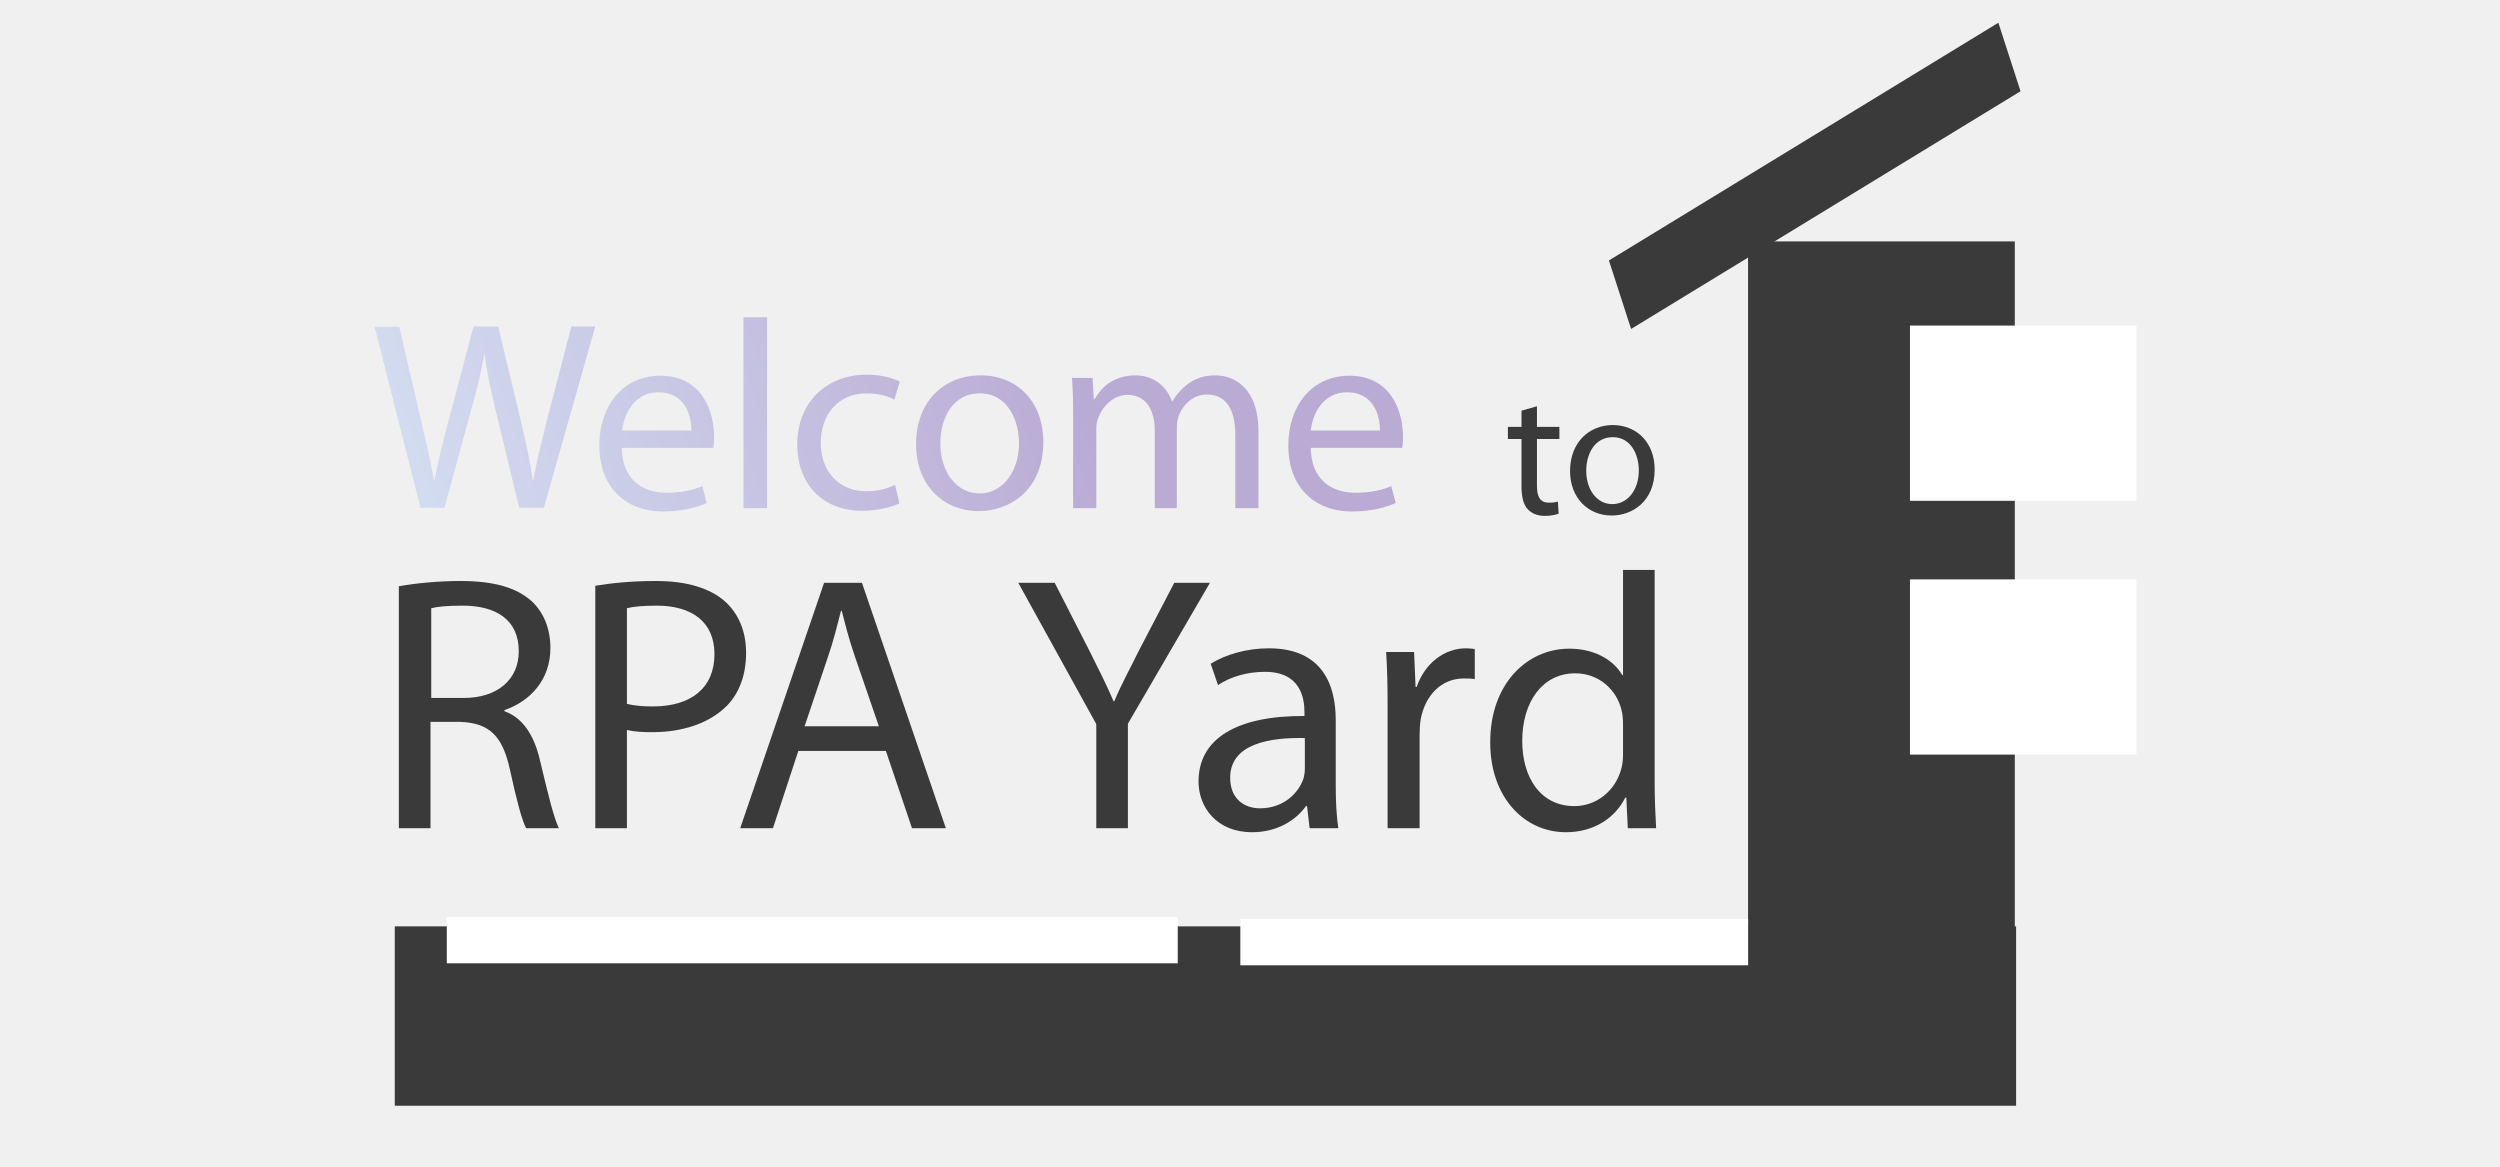
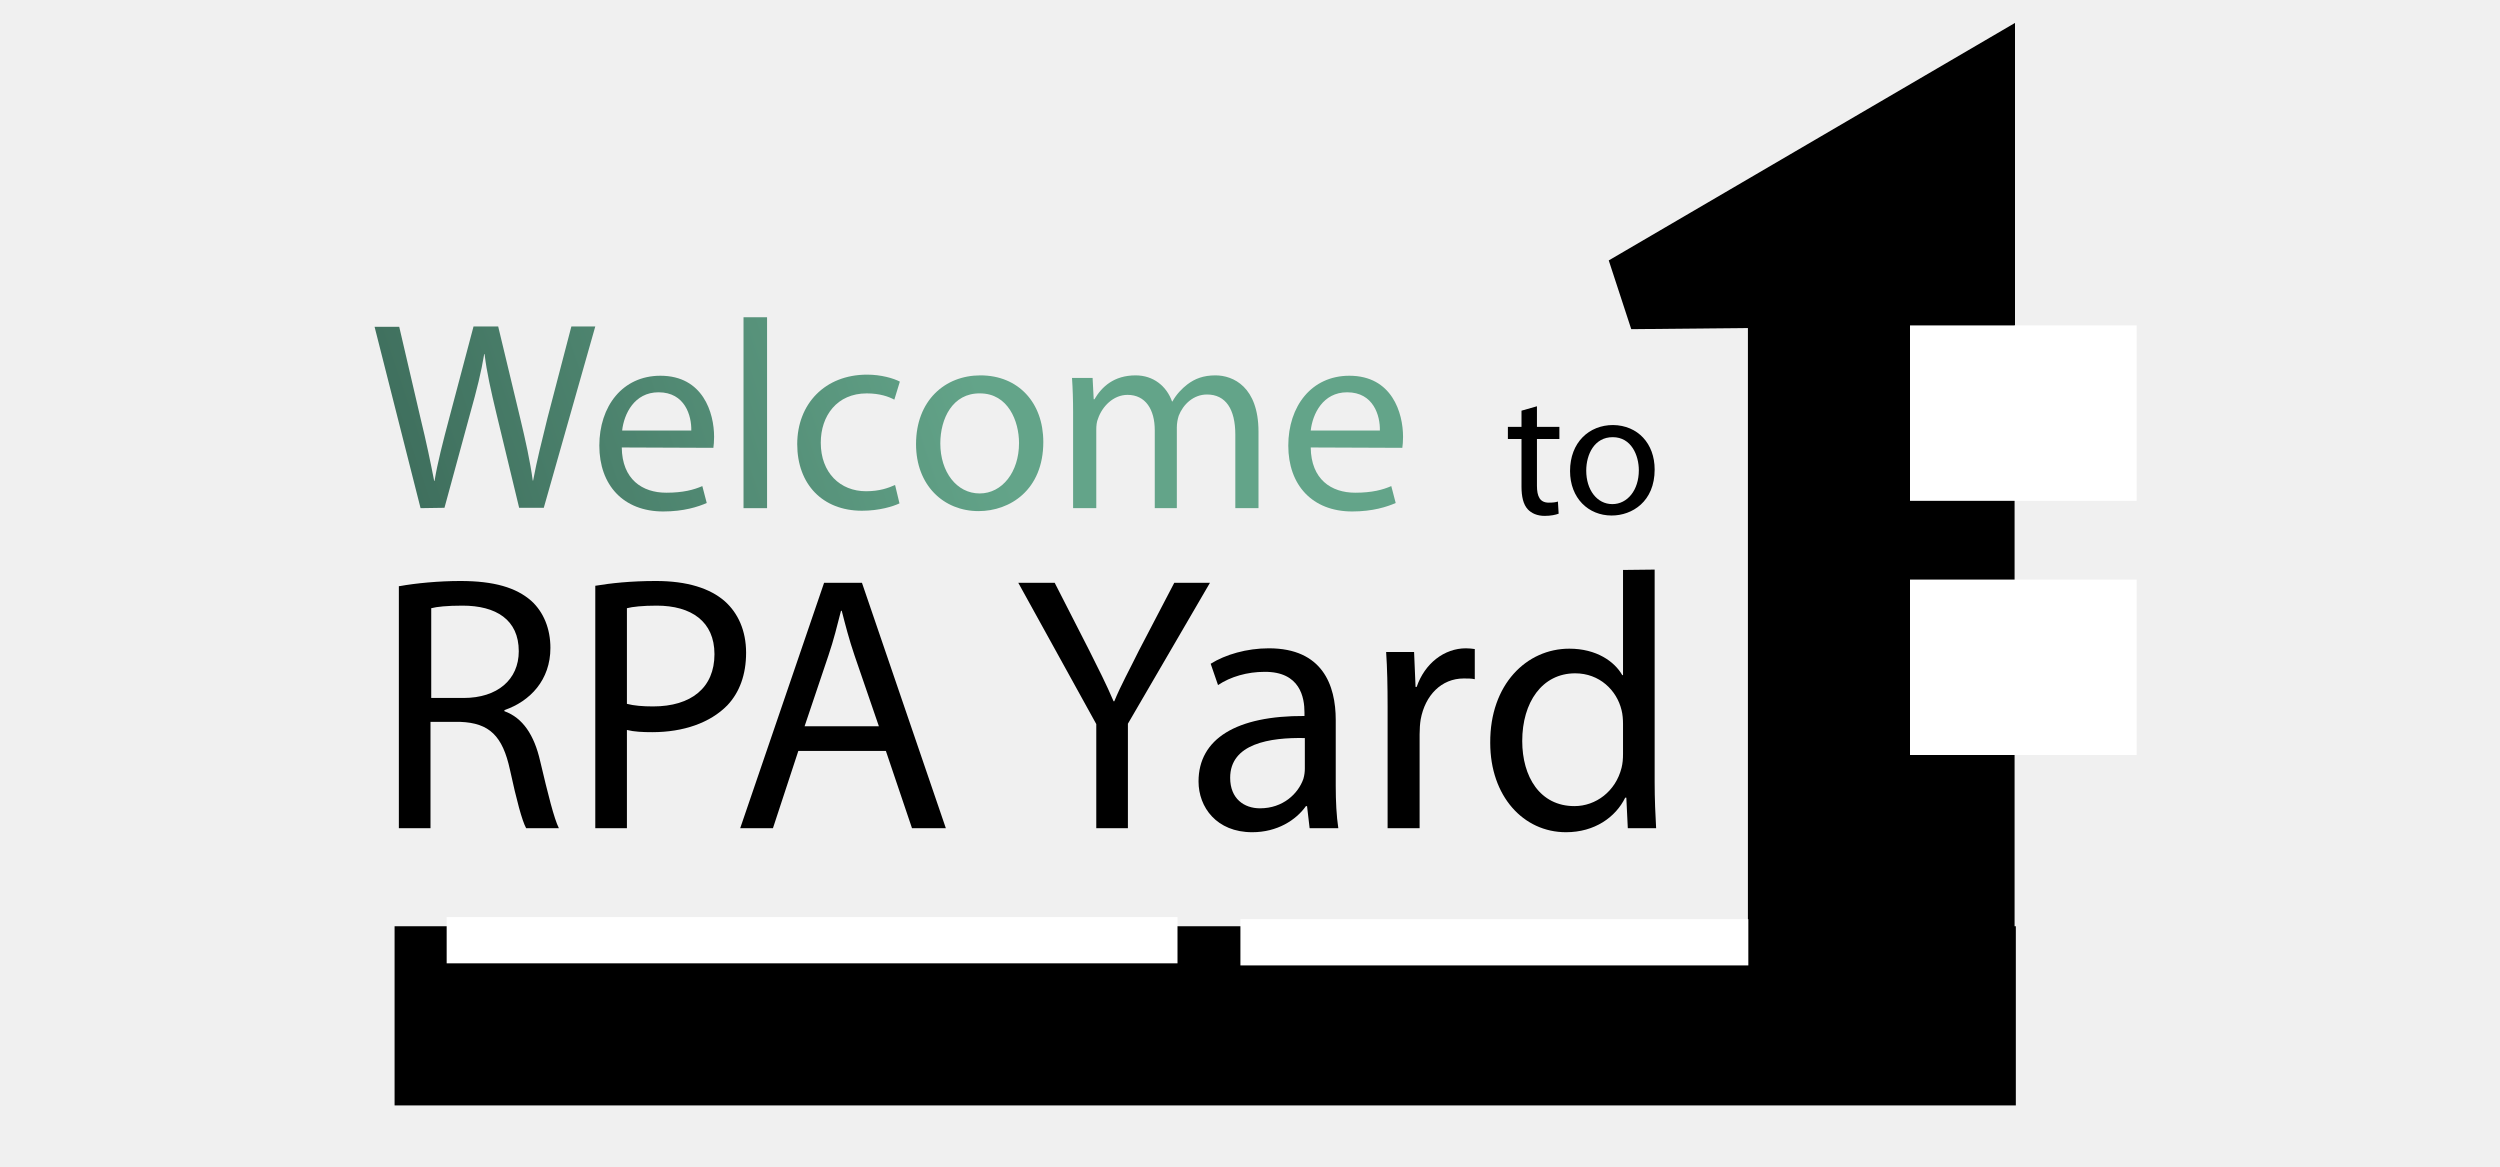
- <svg xmlns="http://www.w3.org/2000/svg" version="1.1" id="Layer_1" x="0px" y="0px" viewBox="0 0 600 280" xml:space="preserve" width="600" height="280">
-   <defs id="defs657" />
-   <style type="text/css" id="style579">
- 	.st0{fill:url(#SVGID_1_);}
- 	.st1{fill:url(#SVGID_00000121243288899497107780000002728265987536186770_);}
- 	.st2{fill:url(#SVGID_00000080917671034479738100000017169429748570392999_);}
- 	.st3{fill:url(#SVGID_00000037670134949963800260000014843182161406504067_);}
- 	.st4{fill:url(#SVGID_00000128477241022393233740000016417288512713454770_);}
- 	.st5{fill:url(#SVGID_00000088836862101282333010000014336973011809271205_);}
- 	.st6{fill:url(#SVGID_00000028322065013006723390000004182990533994627243_);}
- 	.st7{fill:#3A3A3A;}
+ <svg xmlns="http://www.w3.org/2000/svg" version="1.1" id="Layer_1" x="0px" y="0px" viewBox="0 0 600 280" style="enable-background:new 0 0 600 280;" xml:space="preserve">
+   <style type="text/css">
+ 	.st0{fill:url(#path586_1_);}
+ 	.st1{fill:url(#path593_1_);}
+ 	.st2{fill:url(#path600_1_);}
+ 	.st3{fill:url(#path607_1_);}
+ 	.st4{fill:url(#path614_1_);}
+ 	.st5{fill:url(#path621_1_);}
+ 	.st6{fill:url(#path628_1_);}
+ 	.st7{fill:#FFFFFF;}
</style>
  <g id="g652" transform="matrix(0.8828056,0,0,0.8828056,-10.65155,32.70699)">
-     <linearGradient id="SVGID_1_" gradientUnits="userSpaceOnUse" x1="91.057" y1="92.097" x2="289.257" y2="24.574">
-       <stop offset="0" style="stop-color:#D7E4F5" id="stop581" />
-       <stop offset="1" style="stop-color:#BAABD4" id="stop583" />
+     <linearGradient id="path586_1_" gradientUnits="userSpaceOnUse" x1="214.281" y1="118.145" x2="412.481" y2="185.668" gradientTransform="matrix(0.8828 0 0 -0.8828 -98.1353 196.3247)">
+       <stop offset="0" style="stop-color:#386555" />
+       <stop offset="1" style="stop-color:#63A489" />
    </linearGradient>
-     <path class="st0" d="M 126.4,101.1 113.9,51.8 h 6.7 l 5.8,24.9 c 1.5,6.1 2.8,12.3 3.7,17 h 0.1 c 0.8,-4.9 2.3,-10.7 4,-17.1 l 6.6,-24.9 h 6.7 l 6,25 c 1.4,5.8 2.7,11.7 3.4,16.9 h 0.1 c 1,-5.4 2.4,-10.9 3.9,-17 l 6.5,-24.9 h 6.5 l -14,49.3 h -6.7 L 147,75.3 C 145.5,69 144.4,64.2 143.8,59.2 h -0.1 c -0.8,4.9 -2,9.7 -3.8,16.1 l -7,25.7 h -6.5 z" id="path586" style="fill:url(#SVGID_1_)" />
-     <linearGradient id="SVGID_00000160182750755946215550000002250409906971164820_" gradientUnits="userSpaceOnUse" x1="99.041" y1="115.534" x2="297.242" y2="48.01">
-       <stop offset="0" style="stop-color:#D7E4F5" id="stop588" />
-       <stop offset="1" style="stop-color:#BAABD4" id="stop590" />
+     <path id="path586" class="st0" d="M126.4,101.1l-12.5-49.3h6.7l5.8,24.9c1.5,6.1,2.8,12.3,3.7,17h0.1c0.8-4.9,2.3-10.7,4-17.1   l6.6-24.9h6.7l6,25c1.4,5.8,2.7,11.7,3.4,16.9h0.1c1-5.4,2.4-10.9,3.9-17l6.5-24.9h6.5l-14,49.3h-6.7L147,75.3   c-1.5-6.3-2.6-11.1-3.2-16.1h-0.1c-0.8,4.9-2,9.7-3.8,16.1l-7,25.7L126.4,101.1L126.4,101.1z" />
+     <linearGradient id="path593_1_" gradientUnits="userSpaceOnUse" x1="223.386" y1="91.418" x2="421.586" y2="158.941" gradientTransform="matrix(0.8828 0 0 -0.8828 -98.1353 196.3247)">
+       <stop offset="0" style="stop-color:#386555" />
+       <stop offset="1" style="stop-color:#63A489" />
    </linearGradient>
-     <path style="fill:url(#SVGID_00000160182750755946215550000002250409906971164820_)" d="m 181.1,84.6 c 0.1,8.7 5.6,12.3 12.1,12.3 4.6,0 7.5,-0.8 9.8,-1.8 l 1.2,4.6 c -2.3,1 -6.2,2.3 -11.8,2.3 -10.9,0 -17.4,-7.2 -17.4,-17.9 0,-10.7 6.3,-19 16.6,-19 11.6,0 14.6,10.1 14.6,16.6 0,1.3 -0.1,2.3 -0.2,3 H 181.1 Z M 200,80 c 0.1,-4 -1.7,-10.4 -8.9,-10.4 -6.6,0 -9.4,5.9 -9.9,10.4 z" id="path593" />
-     <linearGradient id="SVGID_00000035507103798019275910000007177790366776104872_" gradientUnits="userSpaceOnUse" x1="99.016" y1="115.457" x2="297.216" y2="47.934">
-       <stop offset="0" style="stop-color:#D7E4F5" id="stop595" />
-       <stop offset="1" style="stop-color:#BAABD4" id="stop597" />
+     <path id="path593" class="st1" d="M181.1,84.6c0.1,8.7,5.6,12.3,12.1,12.3c4.6,0,7.5-0.8,9.8-1.8l1.2,4.6c-2.3,1-6.2,2.3-11.8,2.3   c-10.9,0-17.4-7.2-17.4-17.9s6.3-19,16.6-19c11.6,0,14.6,10.1,14.6,16.6c0,1.3-0.1,2.3-0.2,3L181.1,84.6L181.1,84.6z M200,80   c0.1-4-1.7-10.4-8.9-10.4c-6.6,0-9.4,5.9-9.9,10.4H200z" />
+     <linearGradient id="path600_1_" gradientUnits="userSpaceOnUse" x1="223.331" y1="91.578" x2="421.531" y2="159.101" gradientTransform="matrix(0.8828 0 0 -0.8828 -98.1353 196.3247)">
+       <stop offset="0" style="stop-color:#386555" />
+       <stop offset="1" style="stop-color:#63A489" />
    </linearGradient>
-     <path style="fill:url(#SVGID_00000035507103798019275910000007177790366776104872_)" d="m 214.2,49.2 h 6.4 v 51.9 h -6.4 z" id="path600" />
-     <linearGradient id="SVGID_00000067219695065765768960000000683521906695277500_" gradientUnits="userSpaceOnUse" x1="104.682" y1="132.089" x2="302.882" y2="64.566">
-       <stop offset="0" style="stop-color:#D7E4F5" id="stop602" />
-       <stop offset="1" style="stop-color:#BAABD4" id="stop604" />
+     <path id="path600" class="st2" d="M214.2,49.2h6.4v51.9h-6.4V49.2z" />
+     <linearGradient id="path607_1_" gradientUnits="userSpaceOnUse" x1="229.7" y1="72.885" x2="427.9" y2="140.408" gradientTransform="matrix(0.8828 0 0 -0.8828 -98.1353 196.3247)">
+       <stop offset="0" style="stop-color:#386555" />
+       <stop offset="1" style="stop-color:#63A489" />
    </linearGradient>
-     <path style="fill:url(#SVGID_00000067219695065765768960000000683521906695277500_)" d="m 256.6,99.8 c -1.7,0.8 -5.4,2 -10.2,2 -10.7,0 -17.6,-7.2 -17.6,-18.1 0,-10.9 7.5,-18.9 19,-18.9 3.8,0 7.2,1 8.9,1.9 l -1.5,4.9 c -1.5,-0.8 -3.9,-1.7 -7.5,-1.7 -8.1,0 -12.5,6.1 -12.5,13.4 0,8.2 5.3,13.2 12.3,13.2 3.7,0 6.1,-0.9 7.9,-1.7 z" id="path607" />
-     <linearGradient id="SVGID_00000095316132806801734490000014458209040733884583_" gradientUnits="userSpaceOnUse" x1="107.891" y1="141.509" x2="306.091" y2="73.986">
-       <stop offset="0" style="stop-color:#D7E4F5" id="stop609" />
-       <stop offset="1" style="stop-color:#BAABD4" id="stop611" />
+     <path id="path607" class="st3" d="M256.6,99.8c-1.7,0.8-5.4,2-10.2,2c-10.7,0-17.6-7.2-17.6-18.1s7.5-18.9,19-18.9   c3.8,0,7.2,1,8.9,1.9l-1.5,4.9c-1.5-0.8-3.9-1.7-7.5-1.7c-8.1,0-12.5,6.1-12.5,13.4c0,8.2,5.3,13.2,12.3,13.2   c3.7,0,6.1-0.9,7.9-1.7L256.6,99.8z" />
+     <linearGradient id="path614_1_" gradientUnits="userSpaceOnUse" x1="233.378" y1="62.089" x2="431.578" y2="129.612" gradientTransform="matrix(0.8828 0 0 -0.8828 -98.1353 196.3247)">
+       <stop offset="0" style="stop-color:#386555" />
+       <stop offset="1" style="stop-color:#63A489" />
    </linearGradient>
-     <path style="fill:url(#SVGID_00000095316132806801734490000014458209040733884583_)" d="m 295.7,83.1 c 0,13.1 -9.1,18.8 -17.6,18.8 -9.5,0 -17,-7 -17,-18.2 0,-11.8 7.8,-18.7 17.5,-18.7 10.3,0 17.1,7.4 17.1,18.1 z m -28,0.4 c 0,7.7 4.4,13.6 10.7,13.6 6.1,0 10.7,-5.8 10.7,-13.7 0,-6 -3,-13.5 -10.6,-13.5 -7.5,-0.1 -10.8,6.9 -10.8,13.6 z" id="path614" />
-     <linearGradient id="SVGID_00000018954643722418483070000011020608986067998909_" gradientUnits="userSpaceOnUse" x1="113.142" y1="156.924" x2="311.343" y2="89.401">
-       <stop offset="0" style="stop-color:#D7E4F5" id="stop616" />
-       <stop offset="1" style="stop-color:#BAABD4" id="stop618" />
+     <path id="path614" class="st4" d="M295.7,83.1c0,13.1-9.1,18.8-17.6,18.8c-9.5,0-17-7-17-18.2c0-11.8,7.8-18.7,17.5-18.7   C288.9,65,295.7,72.4,295.7,83.1z M267.7,83.5c0,7.7,4.4,13.6,10.7,13.6c6.1,0,10.7-5.8,10.7-13.7c0-6-3-13.5-10.6-13.5   C271,69.8,267.7,76.8,267.7,83.5L267.7,83.5z" />
+     <linearGradient id="path621_1_" gradientUnits="userSpaceOnUse" x1="239.313" y1="44.668" x2="437.513" y2="112.191" gradientTransform="matrix(0.8828 0 0 -0.8828 -98.1353 196.3247)">
+       <stop offset="0" style="stop-color:#386555" />
+       <stop offset="1" style="stop-color:#63A489" />
    </linearGradient>
-     <path style="fill:url(#SVGID_00000018954643722418483070000011020608986067998909_)" d="m 303.8,75.3 c 0,-3.7 -0.1,-6.7 -0.3,-9.6 h 5.6 l 0.3,5.8 h 0.2 c 2,-3.4 5.3,-6.5 11.2,-6.5 4.8,0 8.4,2.9 9.9,7.1 h 0.1 c 1.1,-2 2.6,-3.5 4,-4.6 2.1,-1.6 4.4,-2.5 7.7,-2.5 4.8,0 11.7,3.1 11.7,15.3 v 20.8 h -6.3 v -20 c 0,-6.9 -2.6,-10.9 -7.7,-10.9 -3.7,0 -6.5,2.7 -7.7,5.8 -0.3,1 -0.5,2 -0.5,3.2 v 21.9 h -6 V 79.9 c 0,-5.6 -2.5,-9.6 -7.4,-9.6 -3.9,0 -6.9,3.2 -8,6.4 -0.4,0.9 -0.5,2 -0.5,3.1 v 21.3 h -6.3 z" id="path621" />
-     <linearGradient id="SVGID_00000129166030258303682520000005375337601396570786_" gradientUnits="userSpaceOnUse" x1="118.513" y1="172.689" x2="316.714" y2="105.166">
-       <stop offset="0" style="stop-color:#D7E4F5" id="stop623" />
-       <stop offset="1" style="stop-color:#BAABD4" id="stop625" />
+     <path id="path621" class="st5" d="M303.8,75.3c0-3.7-0.1-6.7-0.3-9.6h5.6l0.3,5.8h0.2c2-3.4,5.3-6.5,11.2-6.5   c4.8,0,8.4,2.9,9.9,7.1h0.1c1.1-2,2.6-3.5,4-4.6c2.1-1.6,4.4-2.5,7.7-2.5c4.8,0,11.7,3.1,11.7,15.3v20.8h-6.3v-20   c0-6.9-2.6-10.9-7.7-10.9c-3.7,0-6.5,2.7-7.7,5.8c-0.3,1-0.5,2-0.5,3.2v21.9h-6V79.9c0-5.6-2.5-9.6-7.4-9.6c-3.9,0-6.9,3.2-8,6.4   c-0.4,0.9-0.5,2-0.5,3.1v21.3h-6.3L303.8,75.3z" />
+     <linearGradient id="path628_1_" gradientUnits="userSpaceOnUse" x1="245.45" y1="26.654" x2="443.65" y2="94.178" gradientTransform="matrix(0.8828 0 0 -0.8828 -98.1353 196.3247)">
+       <stop offset="0" style="stop-color:#386555" />
+       <stop offset="1" style="stop-color:#63A489" />
    </linearGradient>
-     <path style="fill:url(#SVGID_00000129166030258303682520000005375337601396570786_)" d="m 368.4,84.6 c 0.1,8.7 5.6,12.3 12.1,12.3 4.6,0 7.5,-0.8 9.8,-1.8 l 1.2,4.6 c -2.3,1 -6.2,2.3 -11.8,2.3 -10.9,0 -17.4,-7.2 -17.4,-17.9 0,-10.7 6.3,-19 16.6,-19 11.6,0 14.6,10.1 14.6,16.6 0,1.3 -0.1,2.3 -0.2,3 H 368.4 Z M 387.2,80 c 0.1,-4 -1.7,-10.4 -8.9,-10.4 -6.6,0 -9.4,5.9 -9.9,10.4 z" id="path628" />
+     <path id="path628" class="st6" d="M368.4,84.6c0.1,8.7,5.6,12.3,12.1,12.3c4.6,0,7.5-0.8,9.8-1.8l1.2,4.6c-2.3,1-6.2,2.3-11.8,2.3   c-10.9,0-17.4-7.2-17.4-17.9s6.3-19,16.6-19c11.6,0,14.6,10.1,14.6,16.6c0,1.3-0.1,2.3-0.2,3L368.4,84.6L368.4,84.6z M387.2,80   c0.1-4-1.7-10.4-8.9-10.4c-6.6,0-9.4,5.9-9.9,10.4H387.2z" />
    <g id="g644">
-       <path class="st7" d="m 120.7,122.3 c 4.4,-0.8 10.7,-1.4 16.5,-1.4 9.2,0 15.2,1.8 19.3,5.4 3.3,3 5.2,7.5 5.2,12.8 0,8.7 -5.5,14.5 -12.5,16.9 v 0.3 c 5,1.8 8.1,6.5 9.7,13.5 2.2,9.3 3.8,15.7 5.1,18.3 h -8.9 c -1.1,-2 -2.6,-7.6 -4.4,-15.9 -2,-9.2 -5.6,-12.7 -13.5,-13 h -8.1 v 28.9 h -8.6 v -65.8 z m 8.6,30.4 h 8.8 c 9.2,0 15,-5 15,-12.7 0,-8.6 -6.2,-12.4 -15.3,-12.4 -4.2,0 -7,0.3 -8.5,0.7 z" id="path630" />
-       <path class="st7" d="m 173.9,122.2 c 4.2,-0.7 9.6,-1.3 16.5,-1.3 8.5,0 14.7,2 18.7,5.5 3.6,3.2 5.8,8 5.8,14 0,6 -1.8,10.8 -5.1,14.3 -4.7,4.8 -12,7.3 -20.4,7.3 -2.6,0 -4.9,-0.1 -6.9,-0.6 v 26.7 h -8.6 z m 8.6,32.1 c 1.9,0.5 4.3,0.7 7.1,0.7 10.4,0 16.7,-5.1 16.7,-14.2 0,-8.9 -6.3,-13.2 -15.7,-13.2 -3.8,0 -6.6,0.3 -8.1,0.7 z" id="path632" />
-       <path class="st7" d="m 229.1,167.1 -6.9,21 h -8.9 l 22.8,-66.7 h 10.3 l 22.8,66.7 H 260 l -7.1,-21 z m 21.9,-6.7 -6.6,-19.2 c -1.5,-4.4 -2.5,-8.3 -3.5,-12.2 h -0.2 c -1,3.9 -2,8 -3.4,12.1 l -6.5,19.3 z" id="path634" />
-       <path class="st7" d="m 310.1,188.1 v -28.3 l -21.2,-38.4 h 9.9 l 9.4,18.4 c 2.5,5 4.6,9.1 6.6,13.8 h 0.2 c 1.8,-4.4 4.2,-8.7 6.7,-13.8 l 9.6,-18.4 h 9.7 l -22.3,38.3 v 28.4 z" id="path636" />
-       <path class="st7" d="m 375.2,176.6 c 0,4.2 0.2,8.2 0.7,11.5 h -7.8 l -0.7,-6 h -0.3 c -2.7,3.8 -7.8,7.1 -14.6,7.1 -9.7,0 -14.6,-6.8 -14.6,-13.8 0,-11.6 10.3,-17.9 28.8,-17.8 v -1 c 0,-3.9 -1.1,-11.1 -10.9,-11 -4.6,0 -9.2,1.3 -12.6,3.6 l -2,-5.8 c 4,-2.5 9.8,-4.2 15.8,-4.2 14.6,0 18.2,10 18.2,19.5 z m -8.4,-13 c -9.5,-0.2 -20.3,1.5 -20.3,10.8 0,5.7 3.8,8.3 8.1,8.3 6.3,0 10.4,-4 11.8,-8 0.3,-1 0.4,-2 0.4,-2.8 z" id="path638" />
-       <path class="st7" d="m 389.3,155.1 c 0,-5.6 -0.1,-10.5 -0.4,-14.9 h 7.6 l 0.4,9.5 h 0.3 c 2.2,-6.4 7.5,-10.5 13.4,-10.5 0.9,0 1.6,0.1 2.4,0.2 v 8.2 c -0.9,-0.2 -1.8,-0.2 -3,-0.2 -6.1,0 -10.5,4.6 -11.7,11.1 -0.2,1.2 -0.3,2.7 -0.3,4.1 v 25.5 h -8.7 z" id="path640" />
-       <path class="st7" d="m 461.9,117.8 v 57.9 c 0,4.3 0.2,9.1 0.4,12.4 h -7.7 l -0.4,-8.3 h -0.3 c -2.6,5.3 -8.3,9.4 -16.1,9.4 -11.6,0 -20.6,-9.8 -20.6,-24.3 -0.1,-15.9 9.9,-25.6 21.5,-25.6 7.4,0 12.3,3.5 14.4,7.2 h 0.2 v -28.6 h 8.6 z m -8.6,41.9 c 0,-1.1 -0.1,-2.6 -0.4,-3.7 -1.3,-5.4 -6,-10 -12.6,-10 -9,0 -14.4,7.9 -14.4,18.4 0,9.7 4.8,17.7 14.2,17.7 5.8,0 11.2,-4 12.8,-10.4 0.3,-1.2 0.4,-2.4 0.4,-3.8 z" id="path642" />
+       <path id="path630" d="M120.7,122.3c4.4-0.8,10.7-1.4,16.5-1.4c9.2,0,15.2,1.8,19.3,5.4c3.3,3,5.2,7.5,5.2,12.8    c0,8.7-5.5,14.5-12.5,16.9v0.3c5,1.8,8.1,6.5,9.7,13.5c2.2,9.3,3.8,15.7,5.1,18.3h-8.9c-1.1-2-2.6-7.6-4.4-15.9    c-2-9.2-5.6-12.7-13.5-13h-8.1v28.9h-8.6v-65.8H120.7z M129.3,152.7h8.8c9.2,0,15-5,15-12.7c0-8.6-6.2-12.4-15.3-12.4    c-4.2,0-7,0.3-8.5,0.7V152.7z" />
+       <path id="path632" d="M173.9,122.2c4.2-0.7,9.6-1.3,16.5-1.3c8.5,0,14.7,2,18.7,5.5c3.6,3.2,5.8,8,5.8,14s-1.8,10.8-5.1,14.3    c-4.7,4.8-12,7.3-20.4,7.3c-2.6,0-4.9-0.1-6.9-0.6v26.7h-8.6V122.2z M182.5,154.3c1.9,0.5,4.3,0.7,7.1,0.7    c10.4,0,16.7-5.1,16.7-14.2c0-8.9-6.3-13.2-15.7-13.2c-3.8,0-6.6,0.3-8.1,0.7V154.3z" />
+       <path id="path634" d="M229.1,167.1l-6.9,21h-8.9l22.8-66.7h10.3l22.8,66.7H260l-7.1-21H229.1z M251,160.4l-6.6-19.2    c-1.5-4.4-2.5-8.3-3.5-12.2h-0.2c-1,3.9-2,8-3.4,12.1l-6.5,19.3L251,160.4z" />
+       <path id="path636" d="M310.1,188.1v-28.3l-21.2-38.4h9.9l9.4,18.4c2.5,5,4.6,9.1,6.6,13.8h0.2c1.8-4.4,4.2-8.7,6.7-13.8l9.6-18.4    h9.7l-22.3,38.3v28.4L310.1,188.1z" />
+       <path id="path638" d="M375.2,176.6c0,4.2,0.2,8.2,0.7,11.5h-7.8l-0.7-6h-0.3c-2.7,3.8-7.8,7.1-14.6,7.1c-9.7,0-14.6-6.8-14.6-13.8    c0-11.6,10.3-17.9,28.8-17.8v-1c0-3.9-1.1-11.1-10.9-11c-4.6,0-9.2,1.3-12.6,3.6l-2-5.8c4-2.5,9.8-4.2,15.8-4.2    c14.6,0,18.2,10,18.2,19.5V176.6z M366.8,163.6c-9.5-0.2-20.3,1.5-20.3,10.8c0,5.7,3.8,8.3,8.1,8.3c6.3,0,10.4-4,11.8-8    c0.3-1,0.4-2,0.4-2.8V163.6z" />
+       <path id="path640" d="M389.3,155.1c0-5.6-0.1-10.5-0.4-14.9h7.6l0.4,9.5h0.3c2.2-6.4,7.5-10.5,13.4-10.5c0.9,0,1.6,0.1,2.4,0.2    v8.2c-0.9-0.2-1.8-0.2-3-0.2c-6.1,0-10.5,4.6-11.7,11.1c-0.2,1.2-0.3,2.7-0.3,4.1v25.5h-8.7L389.3,155.1z" />
+       <path id="path642" d="M461.9,117.8v57.9c0,4.3,0.2,9.1,0.4,12.4h-7.7l-0.4-8.3h-0.3c-2.6,5.3-8.3,9.4-16.1,9.4    c-11.6,0-20.6-9.8-20.6-24.3c-0.1-15.9,9.9-25.6,21.5-25.6c7.4,0,12.3,3.5,14.4,7.2h0.2v-28.6L461.9,117.8L461.9,117.8z     M453.3,159.7c0-1.1-0.1-2.6-0.4-3.7c-1.3-5.4-6-10-12.6-10c-9,0-14.4,7.9-14.4,18.4c0,9.7,4.8,17.7,14.2,17.7    c5.8,0,11.2-4,12.8-10.4c0.3-1.2,0.4-2.4,0.4-3.8V159.7z" />
    </g>
    <g id="g650">
-       <path class="st7" d="M 429.9,73.4 V 79 h 6.1 v 3.3 h -6.1 V 95 c 0,2.9 0.8,4.6 3.2,4.6 1.2,0 1.9,-0.1 2.5,-0.3 l 0.2,3.3 c -0.8,0.3 -2.1,0.6 -3.8,0.6 -2,0 -3.6,-0.7 -4.6,-1.8 -1.2,-1.3 -1.7,-3.4 -1.7,-6.2 V 82.3 H 422 V 79 h 3.7 v -4.4 z" id="path646" />
-       <path class="st7" d="m 461.9,90.6 c 0,8.7 -6.1,12.5 -11.7,12.5 -6.3,0 -11.3,-4.7 -11.3,-12.1 0,-7.8 5.2,-12.5 11.7,-12.5 6.7,0.1 11.3,5 11.3,12.1 z m -18.6,0.3 c 0,5.2 2.9,9.1 7.1,9.1 4.1,0 7.2,-3.8 7.2,-9.2 0,-4 -2,-9 -7.1,-9 -5,0 -7.2,4.7 -7.2,9.1 z" id="path648" />
+       <path id="path646" d="M429.9,73.4V79h6.1v3.3h-6.1V95c0,2.9,0.8,4.6,3.2,4.6c1.2,0,1.9-0.1,2.5-0.3l0.2,3.3    c-0.8,0.3-2.1,0.6-3.8,0.6c-2,0-3.6-0.7-4.6-1.8c-1.2-1.3-1.7-3.4-1.7-6.2V82.3H422V79h3.7v-4.4L429.9,73.4z" />
+       <path id="path648" d="M461.9,90.6c0,8.7-6.1,12.5-11.7,12.5c-6.3,0-11.3-4.7-11.3-12.1c0-7.8,5.2-12.5,11.7-12.5    C457.3,78.6,461.9,83.5,461.9,90.6z M443.3,90.9c0,5.2,2.9,9.1,7.1,9.1c4.1,0,7.2-3.8,7.2-9.2c0-4-2-9-7.1-9    C445.5,81.8,443.3,86.5,443.3,90.9z" />
    </g>
  </g>
-   <rect style="fill:#3a3a3a;fill-opacity:1;stroke-width:8.749" id="rect893" width="389.117" height="43.05" x="94.745" y="222.33" ry="0" />
-   <rect style="fill:#3a3a3a;fill-opacity:1;stroke-width:7.102" id="rect893-5" width="64.016" height="166.907" x="419.536" y="57.938" ry="0" />
-   <rect style="fill:#3a3a3a;fill-opacity:1;stroke-width:2.94" id="rect893-5-2" width="17.28" height="109.504" x="261.726" y="-467.43" ry="0" transform="matrix(0.3080832,0.9513594,-0.8535473,0.5210153,0,0)" />
-   <rect style="fill:#ffffff;fill-opacity:1;stroke-width:7.228" id="rect22430" width="54.365" height="42.053" x="458.392" y="139.054" />
-   <rect style="fill:#ffffff;fill-opacity:1;stroke-width:7.228" id="rect22430-6" width="54.365" height="42.053" x="458.392" y="78.14" />
-   <rect style="fill:#ffffff;fill-opacity:1;stroke-width:6.674" id="rect22430-5" width="175.429" height="11.112" x="107.231" y="220.081" />
-   <rect style="fill:#ffffff;fill-opacity:1;stroke-width:5.563" id="rect22430-5-9" width="121.872" height="11.112" x="297.678" y="220.561" />
+   <rect id="rect893" x="94.7" y="222.3" width="389.1" height="43" />
+   <rect id="rect893-5" x="419.5" y="57.9" width="64" height="166.9" />
+   <polygon id="rect893-5-2" points="483.6,5.5 483.6,78.1 391.5,79 386.1,62.5 " />
+   <rect id="rect22430" x="458.4" y="139.1" class="st7" width="54.4" height="42.1" />
+   <rect id="rect22430-6" x="458.4" y="78.1" class="st7" width="54.4" height="42.1" />
+   <rect id="rect22430-5" x="107.2" y="220.1" class="st7" width="175.4" height="11.1" />
+   <rect id="rect22430-5-9" x="297.7" y="220.6" class="st7" width="121.9" height="11.1" />
</svg>
